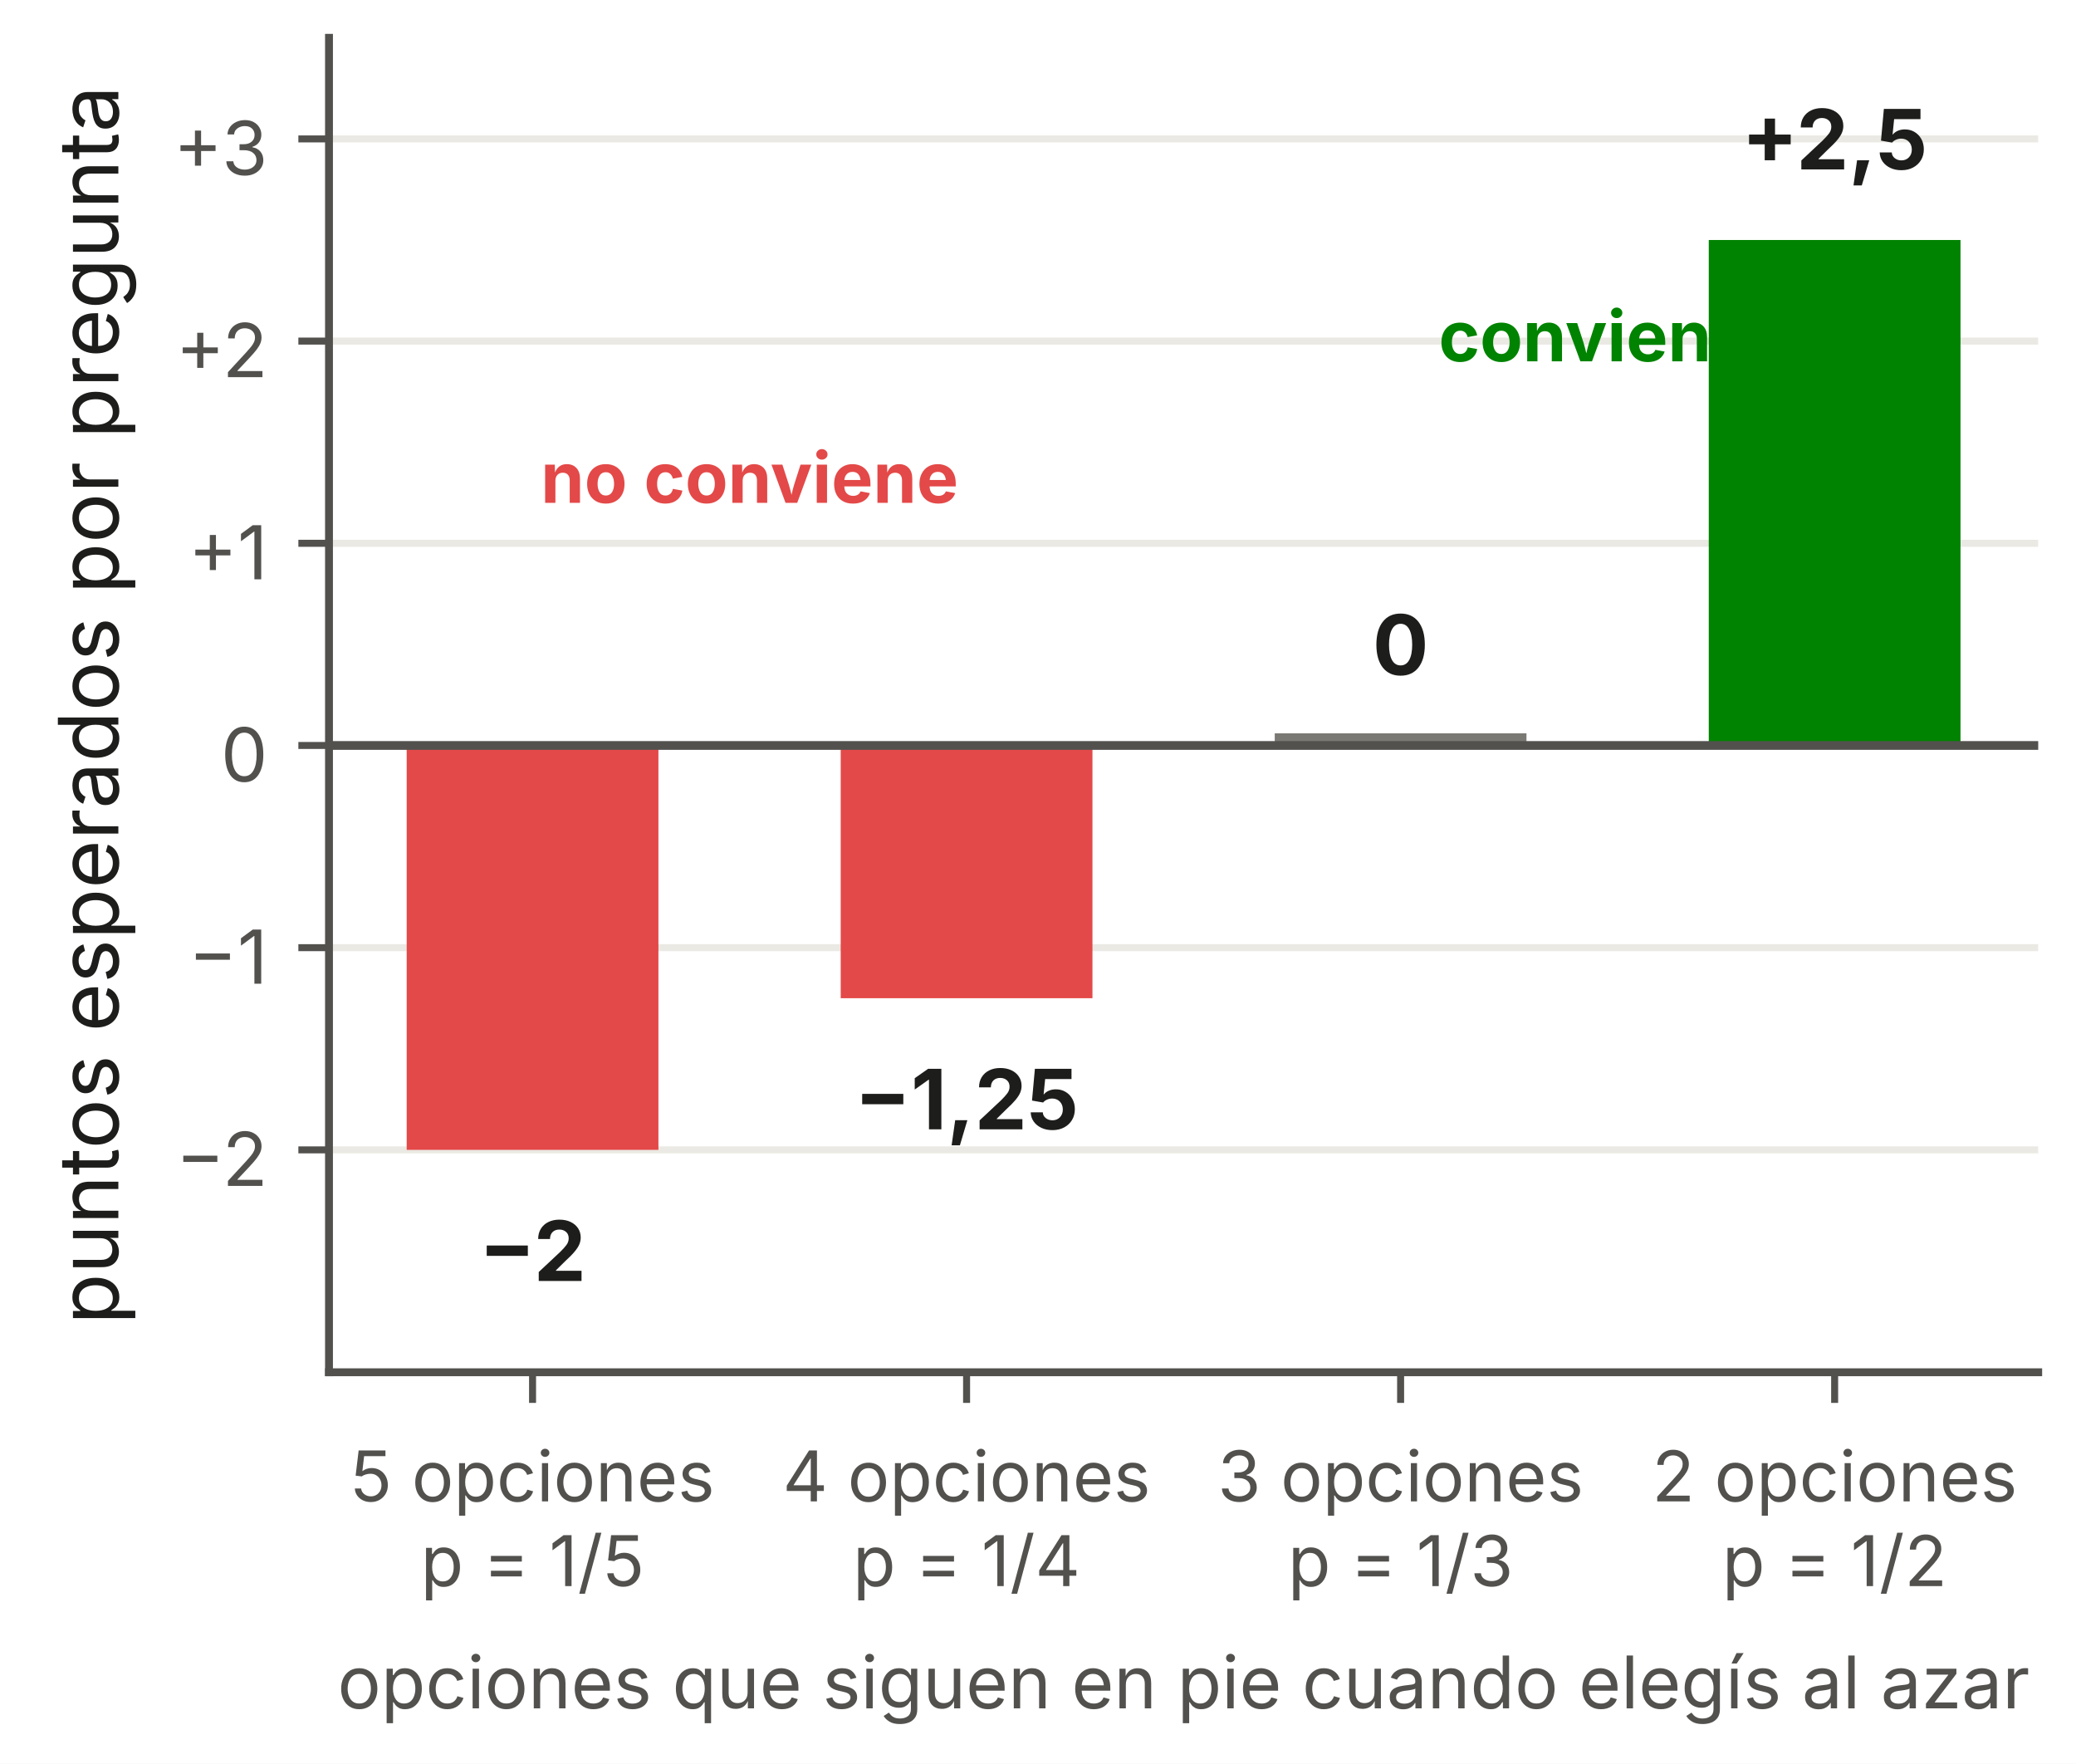
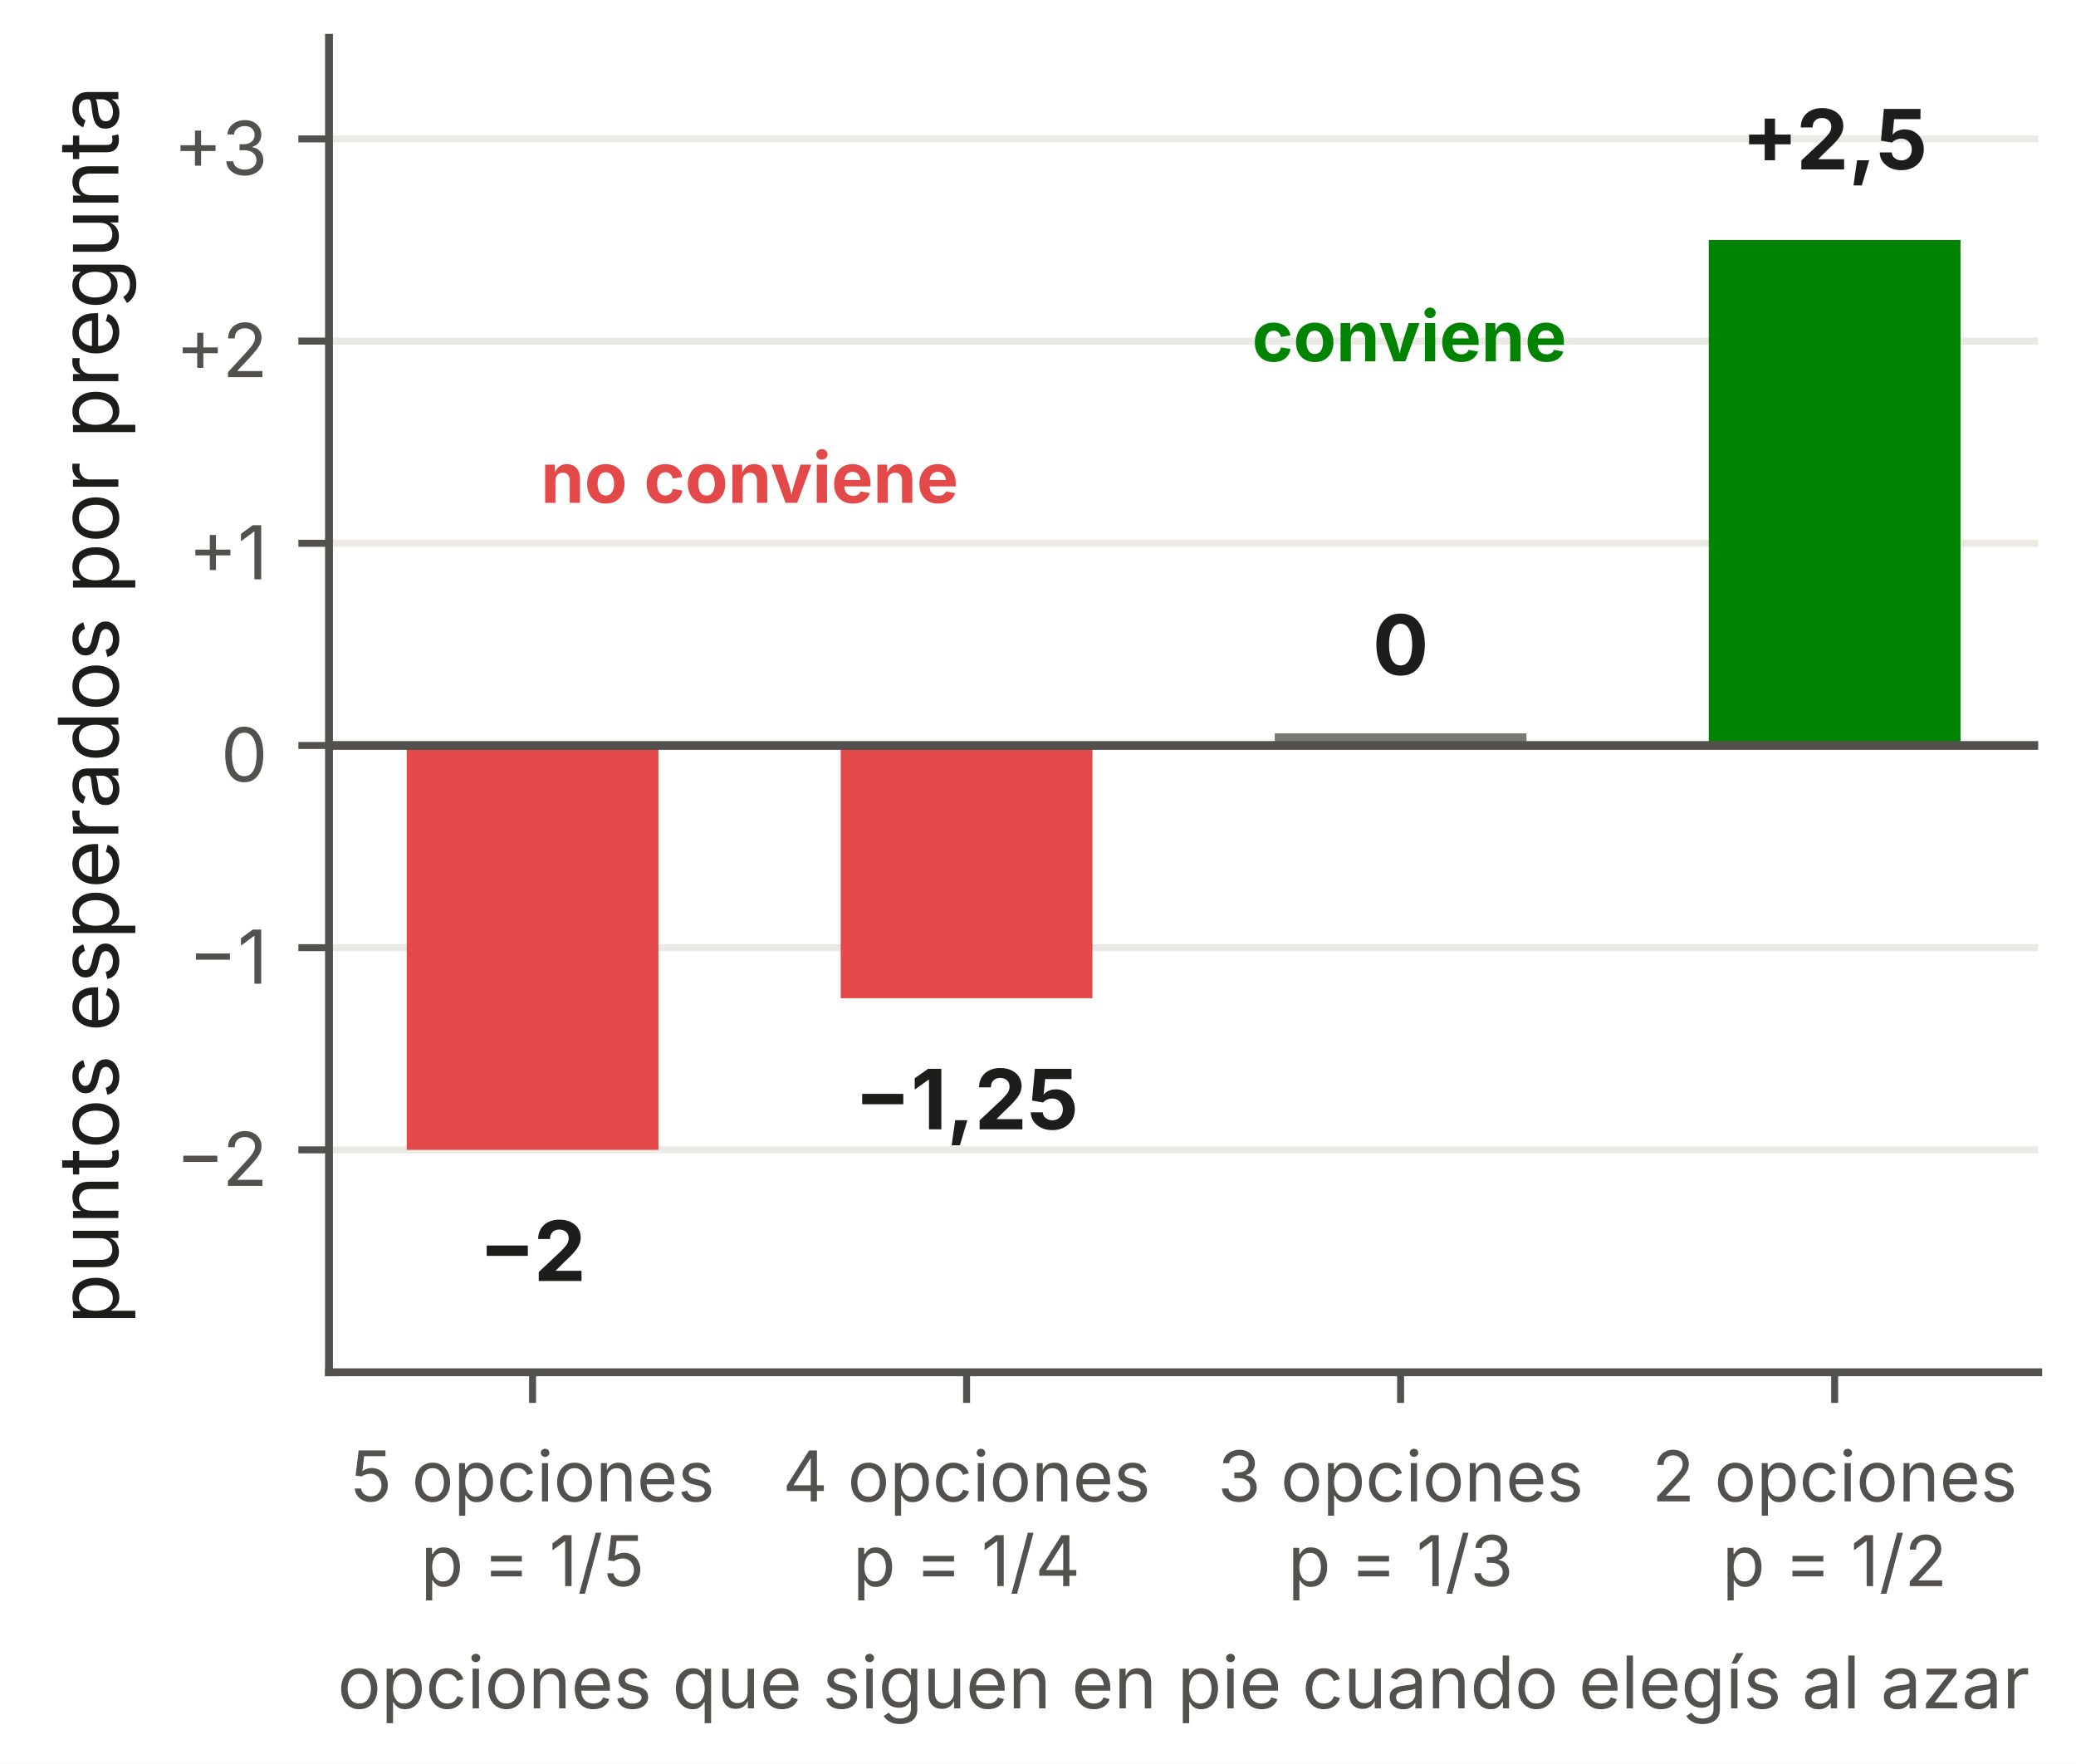
<svg xmlns="http://www.w3.org/2000/svg" xmlns:xlink="http://www.w3.org/1999/xlink" width="237.212pt" height="201.502pt" viewBox="0 0 237.212 201.502" version="1.1">
  <defs>
    <style type="text/css">*{stroke-linejoin: round; stroke-linecap: butt}</style>
  </defs>
  <g id="figure_1">
    <g id="patch_1">
      <path d="M 0 201.502  L 237.212 201.502  L 237.212 0  L 0 0  z " style="fill: #ffffff" />
    </g>
    <g id="axes_1">
      <g id="patch_2">
        <path d="M 37.592 156.78  L 232.892 156.78  L 232.892 4.32  L 37.592 4.32  z " style="fill: #ffffff" />
      </g>
      <g id="matplotlib.axis_1">
        <g id="xtick_1">
          <g id="line2d_1">
            <defs>
-               <path id="m4a78776303" d="M 0 0  L 0 3.5  " style="stroke: #52514e; stroke-width: 0.8" />
+               <path id="m3e5d01843d" d="M 0 0  L 0 3.5  " style="stroke: #52514e; stroke-width: 0.8" />
            </defs>
            <g>
-               <use xlink:href="#m4a78776303" x="60.852" y="156.78" style="fill: #52514e; stroke: #52514e; stroke-width: 0.8" />
+               <use xlink:href="#m3e5d01843d" x="60.852" y="156.78" style="fill: #52514e; stroke: #52514e; stroke-width: 0.8" />
            </g>
          </g>
          <g id="text_1">
            <g style="fill: #52514e" transform="translate(40.04681 171.53) scale(0.08 -0.08)">
              <defs>
                <path id="Inter-Regular-543" d="M 1863 -63  Q 1453 -63 1128 98  Q 803 259 609 539  Q 416 819 400 1175  L 975 1175  Q 1003 863 1258 661  Q 1513 459 1863 459  Q 2144 459 2364 590  Q 2584 722 2709 953  Q 2834 1184 2834 1478  Q 2834 1778 2703 2015  Q 2572 2253 2345 2389  Q 2119 2525 1825 2525  Q 1609 2525 1387 2456  Q 1166 2388 1028 2281  L 472 2350  L 747 4656  L 3197 4656  L 3197 4134  L 1247 4134  L 1088 2775  L 1113 2775  Q 1256 2894 1475 2970  Q 1694 3047 1934 3047  Q 2363 3047 2697 2845  Q 3031 2644 3223 2291  Q 3416 1938 3416 1488  Q 3416 1041 3214 691  Q 3013 341 2663 139  Q 2313 -63 1863 -63  z " transform="scale(0.015625)" />
                <path id="Inter-Regular-6f1" transform="scale(0.015625)" />
                <path id="Inter-Regular-316" d="M 1916 -75  Q 1441 -75 1083 150  Q 725 375 525 781  Q 325 1188 325 1725  Q 325 2272 525 2680  Q 725 3088 1083 3313  Q 1441 3538 1916 3538  Q 2394 3538 2753 3313  Q 3113 3088 3313 2680  Q 3513 2272 3513 1725  Q 3513 1188 3313 781  Q 3113 375 2753 150  Q 2394 -75 1916 -75  z M 1916 428  Q 2269 428 2497 609  Q 2725 791 2834 1086  Q 2944 1381 2944 1725  Q 2944 2072 2834 2370  Q 2725 2669 2497 2851  Q 2269 3034 1916 3034  Q 1566 3034 1341 2851  Q 1116 2669 1006 2372  Q 897 2075 897 1725  Q 897 1381 1006 1086  Q 1116 791 1341 609  Q 1566 428 1916 428  z " transform="scale(0.015625)" />
                <path id="Inter-Regular-34b" d="M 494 -1306  L 494 3494  L 1038 3494  L 1038 2934  L 1100 2934  Q 1159 3028 1265 3170  Q 1372 3313 1572 3425  Q 1772 3538 2113 3538  Q 2550 3538 2883 3319  Q 3216 3100 3405 2695  Q 3594 2291 3594 1738  Q 3594 1181 3406 775  Q 3219 369 2886 147  Q 2553 -75 2116 -75  Q 1784 -75 1581 39  Q 1378 153 1268 298  Q 1159 444 1100 541  L 1056 541  L 1056 -1306  L 494 -1306  z M 2031 428  Q 2359 428 2579 604  Q 2800 781 2911 1079  Q 3022 1378 3022 1744  Q 3022 2106 2912 2398  Q 2803 2691 2583 2862  Q 2363 3034 2031 3034  Q 1550 3034 1300 2678  Q 1050 2322 1050 1744  Q 1050 1159 1303 793  Q 1556 428 2031 428  z " transform="scale(0.015625)" />
                <path id="Inter-Regular-24a" d="M 1916 -75  Q 1441 -75 1083 150  Q 725 375 525 781  Q 325 1188 325 1725  Q 325 2272 525 2680  Q 725 3088 1083 3313  Q 1441 3538 1916 3538  Q 2422 3538 2805 3283  Q 3188 3028 3331 2572  L 2791 2419  Q 2713 2688 2486 2861  Q 2259 3034 1916 3034  Q 1566 3034 1341 2851  Q 1116 2669 1006 2372  Q 897 2075 897 1725  Q 897 1381 1006 1086  Q 1116 791 1341 609  Q 1566 428 1916 428  Q 2269 428 2498 608  Q 2728 788 2806 1072  L 3344 919  Q 3203 453 2815 189  Q 2428 -75 1916 -75  z " transform="scale(0.015625)" />
                <path id="Inter-Regular-2b1" d="M 494 0  L 494 3494  L 1056 3494  L 1056 0  L 494 0  z M 778 4066  Q 619 4066 503 4175  Q 387 4284 387 4438  Q 387 4594 503 4701  Q 619 4809 778 4809  Q 940 4809 1056 4701  Q 1172 4594 1172 4438  Q 1172 4284 1056 4175  Q 940 4066 778 4066  z " transform="scale(0.015625)" />
                <path id="Inter-Regular-305" d="M 1056 2094  L 1056 0  L 494 0  L 494 3494  L 1034 3494  L 1038 2847  Q 1206 3219 1479 3378  Q 1753 3538 2106 3538  Q 2638 3538 2963 3209  Q 3288 2881 3288 2219  L 3288 0  L 2725 0  L 2725 2172  Q 2725 2575 2514 2803  Q 2303 3031 1938 3031  Q 1559 3031 1307 2786  Q 1056 2541 1056 2094  z " transform="scale(0.015625)" />
                <path id="Inter-Regular-266" d="M 1963 -75  Q 1456 -75 1089 150  Q 722 375 523 778  Q 325 1181 325 1719  Q 325 2256 519 2665  Q 713 3075 1067 3306  Q 1422 3538 1897 3538  Q 2175 3538 2445 3445  Q 2716 3353 2936 3148  Q 3156 2944 3287 2609  Q 3419 2275 3419 1791  L 3419 1556  L 894 1556  Q 916 1009 1208 717  Q 1500 425 1966 425  Q 2275 425 2498 561  Q 2722 697 2819 963  L 3363 813  Q 3241 416 2870 170  Q 2500 -75 1963 -75  z M 897 2031  L 2847 2031  Q 2806 2478 2567 2758  Q 2328 3038 1897 3038  Q 1597 3038 1380 2897  Q 1163 2756 1038 2528  Q 913 2300 897 2031  z " transform="scale(0.015625)" />
                <path id="Inter-Regular-367" d="M 1681 -75  Q 1144 -75 787 159  Q 431 394 338 847  L 872 975  Q 947 688 1155 553  Q 1363 419 1675 419  Q 2041 419 2258 575  Q 2475 731 2475 947  Q 2475 1306 1963 1428  L 1381 1566  Q 444 1788 444 2519  Q 444 2819 612 3048  Q 781 3278 1073 3408  Q 1366 3538 1738 3538  Q 2278 3538 2576 3302  Q 2875 3066 2994 2697  L 2484 2566  Q 2413 2753 2245 2906  Q 2078 3059 1741 3059  Q 1428 3059 1220 2915  Q 1013 2772 1013 2553  Q 1013 2359 1153 2242  Q 1294 2125 1600 2053  L 2128 1928  Q 2603 1816 2831 1580  Q 3059 1344 3059 984  Q 3059 678 2886 439  Q 2713 200 2402 62  Q 2091 -75 1681 -75  z " transform="scale(0.015625)" />
              </defs>
              <use xlink:href="#Inter-Regular-543" />
              <use xlink:href="#Inter-Regular-6f1" transform="translate(59.32812 0)" />
              <use xlink:href="#Inter-Regular-316" transform="translate(87.45312 0)" />
              <use xlink:href="#Inter-Regular-34b" transform="translate(147.4219 0)" />
              <use xlink:href="#Inter-Regular-24a" transform="translate(208.6562 0)" />
              <use xlink:href="#Inter-Regular-2b1" transform="translate(265.7812 0)" />
              <use xlink:href="#Inter-Regular-316" transform="translate(290 0)" />
              <use xlink:href="#Inter-Regular-305" transform="translate(349.9688 0)" />
              <use xlink:href="#Inter-Regular-266" transform="translate(409.0469 0)" />
              <use xlink:href="#Inter-Regular-367" transform="translate(467.3438 0)" />
            </g>
            <g style="fill: #52514e" transform="translate(48.06493 181.2097) scale(0.08 -0.08)">
              <defs>
                <path id="Inter-Regular-5f0" d="M 706 884  L 706 1403  L 3531 1403  L 3531 884  L 706 884  z M 706 2241  L 706 2759  L 3531 2759  L 3531 2241  L 706 2241  z " transform="scale(0.015625)" />
                <path id="Inter-Regular-53e" d="M 2041 4656  L 2041 0  L 1456 0  L 1456 4106  L 1425 4106  L 300 3272  L 300 3909  L 1313 4656  L 2041 4656  z " transform="scale(0.015625)" />
                <path id="Inter-Regular-5af" d="M 2163 4875  L 663 -700  L 144 -700  L 1644 4875  L 2163 4875  z " transform="scale(0.015625)" />
              </defs>
              <use xlink:href="#Inter-Regular-34b" />
              <use xlink:href="#Inter-Regular-6f1" transform="translate(61.23438 0)" />
              <use xlink:href="#Inter-Regular-5f0" transform="translate(89.35938 0)" />
              <use xlink:href="#Inter-Regular-6f1" transform="translate(155.5156 0)" />
              <use xlink:href="#Inter-Regular-53e" transform="translate(183.6406 0)" />
              <use xlink:href="#Inter-Regular-5af" transform="translate(224.3125 0)" />
              <use xlink:href="#Inter-Regular-543" transform="translate(260.3438 0)" />
            </g>
          </g>
        </g>
        <g id="xtick_2">
          <g id="line2d_2">
            <g>
-               <use xlink:href="#m4a78776303" x="110.446" y="156.78" style="fill: #52514e; stroke: #52514e; stroke-width: 0.8" />
+               <use xlink:href="#m3e5d01843d" x="110.446" y="156.78" style="fill: #52514e; stroke: #52514e; stroke-width: 0.8" />
            </g>
          </g>
          <g id="text_2">
            <g style="fill: #52514e" transform="translate(89.42989 171.53) scale(0.08 -0.08)">
              <defs>
                <path id="Inter-Regular-542" d="M 375 947  L 375 1431  L 2413 4656  L 3134 4656  L 3134 1469  L 3766 1469  L 3766 947  L 3134 947  L 3134 0  L 2566 0  L 2566 947  L 375 947  z M 2569 1469  L 2569 3913  L 2531 3913  L 1009 1506  L 1009 1469  L 2569 1469  z " transform="scale(0.015625)" />
              </defs>
              <use xlink:href="#Inter-Regular-542" />
              <use xlink:href="#Inter-Regular-6f1" transform="translate(64.59375 0)" />
              <use xlink:href="#Inter-Regular-316" transform="translate(92.71875 0)" />
              <use xlink:href="#Inter-Regular-34b" transform="translate(152.6875 0)" />
              <use xlink:href="#Inter-Regular-24a" transform="translate(213.9219 0)" />
              <use xlink:href="#Inter-Regular-2b1" transform="translate(271.0469 0)" />
              <use xlink:href="#Inter-Regular-316" transform="translate(295.2656 0)" />
              <use xlink:href="#Inter-Regular-305" transform="translate(355.2344 0)" />
              <use xlink:href="#Inter-Regular-266" transform="translate(414.3125 0)" />
              <use xlink:href="#Inter-Regular-367" transform="translate(472.6094 0)" />
            </g>
            <g style="fill: #52514e" transform="translate(97.44801 181.2097) scale(0.08 -0.08)">
              <use xlink:href="#Inter-Regular-34b" />
              <use xlink:href="#Inter-Regular-6f1" transform="translate(61.23438 0)" />
              <use xlink:href="#Inter-Regular-5f0" transform="translate(89.35938 0)" />
              <use xlink:href="#Inter-Regular-6f1" transform="translate(155.5156 0)" />
              <use xlink:href="#Inter-Regular-53e" transform="translate(183.6406 0)" />
              <use xlink:href="#Inter-Regular-5af" transform="translate(224.3125 0)" />
              <use xlink:href="#Inter-Regular-542" transform="translate(260.3438 0)" />
            </g>
          </g>
        </g>
        <g id="xtick_3">
          <g id="line2d_3">
            <g>
-               <use xlink:href="#m4a78776303" x="160.039" y="156.78" style="fill: #52514e; stroke: #52514e; stroke-width: 0.8" />
+               <use xlink:href="#m3e5d01843d" x="160.039" y="156.78" style="fill: #52514e; stroke: #52514e; stroke-width: 0.8" />
            </g>
          </g>
          <g id="text_3">
            <g style="fill: #52514e" transform="translate(139.1367 171.53) scale(0.08 -0.08)">
              <defs>
                <path id="Inter-Regular-541" d="M 1984 -63  Q 1528 -63 1175 93  Q 822 250 614 528  Q 406 806 391 1175  L 991 1175  Q 1016 844 1297 651  Q 1578 459 1975 459  Q 2413 459 2698 684  Q 2984 909 2984 1272  Q 2984 1650 2703 1889  Q 2422 2128 1903 2128  L 1525 2128  L 1525 2644  L 1903 2644  Q 2313 2644 2567 2861  Q 2822 3078 2822 3438  Q 2822 3784 2597 3993  Q 2372 4203 1991 4203  Q 1753 4203 1545 4117  Q 1338 4031 1205 3872  Q 1072 3713 1063 3484  L 491 3484  Q 503 3850 709 4128  Q 916 4406 1255 4562  Q 1594 4719 2003 4719  Q 2438 4719 2752 4544  Q 3066 4369 3234 4084  Q 3403 3800 3403 3469  Q 3403 3075 3195 2800  Q 2988 2525 2631 2419  L 2631 2381  Q 3078 2309 3325 2007  Q 3572 1706 3572 1266  Q 3572 884 3365 584  Q 3159 284 2800 110  Q 2441 -63 1984 -63  z " transform="scale(0.015625)" />
              </defs>
              <use xlink:href="#Inter-Regular-541" />
              <use xlink:href="#Inter-Regular-6f1" transform="translate(61.76562 0)" />
              <use xlink:href="#Inter-Regular-316" transform="translate(89.89062 0)" />
              <use xlink:href="#Inter-Regular-34b" transform="translate(149.8594 0)" />
              <use xlink:href="#Inter-Regular-24a" transform="translate(211.0938 0)" />
              <use xlink:href="#Inter-Regular-2b1" transform="translate(268.2188 0)" />
              <use xlink:href="#Inter-Regular-316" transform="translate(292.4375 0)" />
              <use xlink:href="#Inter-Regular-305" transform="translate(352.4062 0)" />
              <use xlink:href="#Inter-Regular-266" transform="translate(411.4844 0)" />
              <use xlink:href="#Inter-Regular-367" transform="translate(469.7812 0)" />
            </g>
            <g style="fill: #52514e" transform="translate(147.1548 181.2097) scale(0.08 -0.08)">
              <use xlink:href="#Inter-Regular-34b" />
              <use xlink:href="#Inter-Regular-6f1" transform="translate(61.23438 0)" />
              <use xlink:href="#Inter-Regular-5f0" transform="translate(89.35938 0)" />
              <use xlink:href="#Inter-Regular-6f1" transform="translate(155.5156 0)" />
              <use xlink:href="#Inter-Regular-53e" transform="translate(183.6406 0)" />
              <use xlink:href="#Inter-Regular-5af" transform="translate(224.3125 0)" />
              <use xlink:href="#Inter-Regular-541" transform="translate(260.3438 0)" />
            </g>
          </g>
        </g>
        <g id="xtick_4">
          <g id="line2d_4">
            <g>
-               <use xlink:href="#m4a78776303" x="209.633" y="156.78" style="fill: #52514e; stroke: #52514e; stroke-width: 0.8" />
+               <use xlink:href="#m3e5d01843d" x="209.633" y="156.78" style="fill: #52514e; stroke: #52514e; stroke-width: 0.8" />
            </g>
          </g>
          <g id="text_4">
            <g style="fill: #52514e" transform="translate(188.7617 171.53) scale(0.08 -0.08)">
              <defs>
                <path id="Inter-Regular-53f" d="M 481 0  L 481 428  L 2028 2106  Q 2288 2388 2459 2600  Q 2631 2813 2718 3005  Q 2806 3197 2806 3413  Q 2806 3778 2554 3990  Q 2303 4203 1931 4203  Q 1534 4203 1298 3965  Q 1063 3728 1063 3334  L 494 3334  Q 494 3747 684 4059  Q 875 4372 1203 4545  Q 1531 4719 1947 4719  Q 2363 4719 2683 4545  Q 3003 4372 3186 4078  Q 3369 3784 3369 3419  Q 3369 3166 3278 2927  Q 3188 2688 2959 2384  Q 2731 2081 2319 1644  L 1300 559  L 1300 522  L 3447 522  L 3447 0  L 481 0  z " transform="scale(0.015625)" />
              </defs>
              <use xlink:href="#Inter-Regular-53f" />
              <use xlink:href="#Inter-Regular-6f1" transform="translate(60.98438 0)" />
              <use xlink:href="#Inter-Regular-316" transform="translate(89.10938 0)" />
              <use xlink:href="#Inter-Regular-34b" transform="translate(149.0781 0)" />
              <use xlink:href="#Inter-Regular-24a" transform="translate(210.3125 0)" />
              <use xlink:href="#Inter-Regular-2b1" transform="translate(267.4375 0)" />
              <use xlink:href="#Inter-Regular-316" transform="translate(291.6562 0)" />
              <use xlink:href="#Inter-Regular-305" transform="translate(351.625 0)" />
              <use xlink:href="#Inter-Regular-266" transform="translate(410.7031 0)" />
              <use xlink:href="#Inter-Regular-367" transform="translate(469 0)" />
            </g>
            <g style="fill: #52514e" transform="translate(196.7798 181.2097) scale(0.08 -0.08)">
              <use xlink:href="#Inter-Regular-34b" />
              <use xlink:href="#Inter-Regular-6f1" transform="translate(61.23438 0)" />
              <use xlink:href="#Inter-Regular-5f0" transform="translate(89.35938 0)" />
              <use xlink:href="#Inter-Regular-6f1" transform="translate(155.5156 0)" />
              <use xlink:href="#Inter-Regular-53e" transform="translate(183.6406 0)" />
              <use xlink:href="#Inter-Regular-5af" transform="translate(224.3125 0)" />
              <use xlink:href="#Inter-Regular-53f" transform="translate(260.3438 0)" />
            </g>
          </g>
        </g>
        <g id="text_5">
          <g style="fill: #52514e" transform="translate(38.56163 195.18) scale(0.083 -0.083)">
            <defs>
              <path id="Inter-Regular-351" d="M 3425 -1306  L 2863 -1306  L 2863 541  L 2819 541  Q 2763 444 2652 298  Q 2541 153 2339 39  Q 2138 -75 1803 -75  Q 1369 -75 1034 147  Q 700 369 512 775  Q 325 1181 325 1738  Q 325 2291 514 2695  Q 703 3100 1037 3319  Q 1372 3538 1806 3538  Q 2147 3538 2347 3425  Q 2547 3313 2655 3170  Q 2763 3028 2819 2934  L 2881 2934  L 2881 3494  L 3425 3494  L 3425 -1306  z M 1888 428  Q 2363 428 2616 793  Q 2869 1159 2869 1744  Q 2869 2322 2620 2678  Q 2372 3034 1888 3034  Q 1556 3034 1336 2862  Q 1116 2691 1006 2398  Q 897 2106 897 1744  Q 897 1378 1008 1079  Q 1119 781 1341 604  Q 1563 428 1888 428  z " transform="scale(0.015625)" />
              <path id="Inter-Regular-393" d="M 1678 -44  Q 1150 -44 822 284  Q 494 613 494 1275  L 494 3494  L 1056 3494  L 1056 1322  Q 1056 919 1268 691  Q 1481 463 1847 463  Q 2222 463 2473 708  Q 2725 953 2725 1400  L 2725 3494  L 3291 3494  L 3291 0  L 2747 0  L 2747 653  Q 2575 272 2298 114  Q 2022 -44 1678 -44  z " transform="scale(0.015625)" />
              <path id="Inter-Regular-292" d="M 1909 -1381  Q 1328 -1381 981 -1168  Q 634 -956 472 -669  L 928 -375  Q 1003 -475 1114 -597  Q 1225 -719 1414 -805  Q 1603 -891 1909 -891  Q 2328 -891 2598 -691  Q 2869 -491 2869 -59  L 2869 641  L 2816 641  Q 2756 541 2648 403  Q 2541 266 2339 161  Q 2138 56 1800 56  Q 1381 56 1047 254  Q 713 453 519 834  Q 325 1216 325 1763  Q 325 2303 515 2701  Q 706 3100 1042 3319  Q 1378 3538 1813 3538  Q 2150 3538 2351 3427  Q 2553 3316 2662 3172  Q 2772 3028 2831 2934  L 2884 2934  L 2884 3494  L 3431 3494  L 3431 -91  Q 3431 -541 3228 -827  Q 3025 -1113 2679 -1247  Q 2334 -1381 1909 -1381  z M 1894 556  Q 2369 556 2622 879  Q 2875 1203 2875 1775  Q 2875 2331 2626 2682  Q 2378 3034 1894 3034  Q 1563 3034 1341 2864  Q 1119 2694 1008 2409  Q 897 2125 897 1775  Q 897 1238 1150 897  Q 1403 556 1894 556  z " transform="scale(0.015625)" />
              <path id="Inter-Regular-1fb" d="M 1472 -81  Q 1141 -81 870 44  Q 600 169 440 409  Q 281 650 281 994  Q 281 1294 400 1481  Q 519 1669 717 1776  Q 916 1884 1156 1937  Q 1397 1991 1641 2022  Q 1953 2063 2150 2084  Q 2347 2106 2442 2159  Q 2538 2213 2538 2341  L 2538 2359  Q 2538 2684 2353 2864  Q 2169 3044 1806 3044  Q 1428 3044 1215 2880  Q 1003 2716 922 2531  L 381 2709  Q 516 3028 744 3208  Q 972 3388 1247 3463  Q 1522 3538 1791 3538  Q 1966 3538 2189 3495  Q 2413 3453 2620 3328  Q 2828 3203 2964 2958  Q 3100 2713 3100 2303  L 3100 0  L 2547 0  L 2547 475  L 2509 475  Q 2450 353 2319 223  Q 2188 94 1978 6  Q 1769 -81 1472 -81  z M 1569 416  Q 1881 416 2097 537  Q 2313 659 2425 854  Q 2538 1050 2538 1263  L 2538 1747  Q 2503 1706 2387 1673  Q 2272 1641 2123 1616  Q 1975 1591 1836 1573  Q 1697 1556 1616 1547  Q 1413 1522 1236 1461  Q 1059 1400 953 1283  Q 847 1166 847 966  Q 847 694 1051 555  Q 1256 416 1569 416  z " transform="scale(0.015625)" />
              <path id="Inter-Regular-255" d="M 1803 -75  Q 1369 -75 1034 147  Q 700 369 512 775  Q 325 1181 325 1738  Q 325 2291 514 2695  Q 703 3100 1037 3319  Q 1372 3538 1806 3538  Q 2147 3538 2347 3425  Q 2547 3313 2655 3170  Q 2763 3028 2819 2934  L 2863 2934  L 2863 4656  L 3425 4656  L 3425 0  L 2881 0  L 2881 541  L 2819 541  Q 2763 444 2652 298  Q 2541 153 2339 39  Q 2138 -75 1803 -75  z M 1888 428  Q 2363 428 2616 793  Q 2869 1159 2869 1744  Q 2869 2322 2620 2678  Q 2372 3034 1888 3034  Q 1556 3034 1336 2862  Q 1116 2691 1006 2398  Q 897 2106 897 1744  Q 897 1378 1008 1079  Q 1119 781 1341 604  Q 1563 428 1888 428  z " transform="scale(0.015625)" />
              <path id="Inter-Regular-2e0" d="M 1056 4656  L 1056 0  L 494 0  L 494 4656  L 1056 4656  z " transform="scale(0.015625)" />
              <path id="Inter-Regular-2bb" d="M 494 0  L 494 3494  L 1056 3494  L 1056 0  L 494 0  z M 531 3950  L 969 4869  L 1597 4869  L 990 3950  L 531 3950  z " transform="scale(0.015625)" />
              <path id="Inter-Regular-3fe" d="M 394 0  L 394 419  L 2353 2938  L 2353 2972  L 456 2972  L 456 3494  L 3078 3494  L 3078 3047  L 1175 556  L 1175 522  L 3141 522  L 3141 0  L 394 0  z " transform="scale(0.015625)" />
              <path id="Inter-Regular-354" d="M 494 0  L 494 3494  L 1038 3494  L 1038 2956  L 1075 2956  Q 1172 3222 1420 3383  Q 1669 3544 1981 3544  Q 2044 3544 2130 3541  Q 2216 3538 2266 3534  L 2266 2969  Q 2241 2975 2141 2987  Q 2041 3000 1928 3000  Q 1550 3000 1303 2770  Q 1056 2541 1056 2188  L 1056 0  L 494 0  z " transform="scale(0.015625)" />
            </defs>
            <use xlink:href="#Inter-Regular-316" />
            <use xlink:href="#Inter-Regular-34b" transform="translate(59.96875 0)" />
            <use xlink:href="#Inter-Regular-24a" transform="translate(121.2031 0)" />
            <use xlink:href="#Inter-Regular-2b1" transform="translate(178.3281 0)" />
            <use xlink:href="#Inter-Regular-316" transform="translate(202.5469 0)" />
            <use xlink:href="#Inter-Regular-305" transform="translate(262.5156 0)" />
            <use xlink:href="#Inter-Regular-266" transform="translate(321.5938 0)" />
            <use xlink:href="#Inter-Regular-367" transform="translate(379.8906 0)" />
            <use xlink:href="#Inter-Regular-6f1" transform="translate(432.6719 0)" />
            <use xlink:href="#Inter-Regular-351" transform="translate(460.7969 0)" />
            <use xlink:href="#Inter-Regular-393" transform="translate(522.0312 0)" />
            <use xlink:href="#Inter-Regular-266" transform="translate(581.1562 0)" />
            <use xlink:href="#Inter-Regular-6f1" transform="translate(639.4531 0)" />
            <use xlink:href="#Inter-Regular-367" transform="translate(667.5781 0)" />
            <use xlink:href="#Inter-Regular-2b1" transform="translate(720.3594 0)" />
            <use xlink:href="#Inter-Regular-292" transform="translate(744.5781 0)" />
            <use xlink:href="#Inter-Regular-393" transform="translate(805.9062 0)" />
            <use xlink:href="#Inter-Regular-266" transform="translate(865.0312 0)" />
            <use xlink:href="#Inter-Regular-305" transform="translate(923.3281 0)" />
            <use xlink:href="#Inter-Regular-6f1" transform="translate(982.4062 0)" />
            <use xlink:href="#Inter-Regular-266" transform="translate(1010.531 0)" />
            <use xlink:href="#Inter-Regular-305" transform="translate(1068.828 0)" />
            <use xlink:href="#Inter-Regular-6f1" transform="translate(1127.906 0)" />
            <use xlink:href="#Inter-Regular-34b" transform="translate(1156.031 0)" />
            <use xlink:href="#Inter-Regular-2b1" transform="translate(1217.266 0)" />
            <use xlink:href="#Inter-Regular-266" transform="translate(1241.484 0)" />
            <use xlink:href="#Inter-Regular-6f1" transform="translate(1299.781 0)" />
            <use xlink:href="#Inter-Regular-24a" transform="translate(1327.906 0)" />
            <use xlink:href="#Inter-Regular-393" transform="translate(1385.031 0)" />
            <use xlink:href="#Inter-Regular-1fb" transform="translate(1444.156 0)" />
            <use xlink:href="#Inter-Regular-305" transform="translate(1500.312 0)" />
            <use xlink:href="#Inter-Regular-255" transform="translate(1559.391 0)" />
            <use xlink:href="#Inter-Regular-316" transform="translate(1620.625 0)" />
            <use xlink:href="#Inter-Regular-6f1" transform="translate(1680.594 0)" />
            <use xlink:href="#Inter-Regular-266" transform="translate(1708.719 0)" />
            <use xlink:href="#Inter-Regular-2e0" transform="translate(1767.016 0)" />
            <use xlink:href="#Inter-Regular-266" transform="translate(1791.234 0)" />
            <use xlink:href="#Inter-Regular-292" transform="translate(1849.531 0)" />
            <use xlink:href="#Inter-Regular-2bb" transform="translate(1910.859 0)" />
            <use xlink:href="#Inter-Regular-367" transform="translate(1935.078 0)" />
            <use xlink:href="#Inter-Regular-6f1" transform="translate(1987.859 0)" />
            <use xlink:href="#Inter-Regular-1fb" transform="translate(2015.984 0)" />
            <use xlink:href="#Inter-Regular-2e0" transform="translate(2072.141 0)" />
            <use xlink:href="#Inter-Regular-6f1" transform="translate(2096.359 0)" />
            <use xlink:href="#Inter-Regular-1fb" transform="translate(2124.484 0)" />
            <use xlink:href="#Inter-Regular-3fe" transform="translate(2180.641 0)" />
            <use xlink:href="#Inter-Regular-1fb" transform="translate(2235.859 0)" />
            <use xlink:href="#Inter-Regular-354" transform="translate(2292.016 0)" />
          </g>
        </g>
      </g>
      <g id="matplotlib.axis_2">
        <g id="ytick_1">
          <g id="line2d_5">
-             <path d="M 37.592 131.37  L 232.892 131.37  " clip-path="url(#p610f5e236a)" style="fill: none; stroke: #ebe9e3; stroke-width: 0.8; stroke-linecap: round" />
+             <path d="M 37.592 131.37  L 232.892 131.37  " clip-path="url(#p75e8545391)" style="fill: none; stroke: #ebe9e3; stroke-width: 0.8; stroke-linecap: round" />
          </g>
          <g id="line2d_6">
            <defs>
-               <path id="m68738987b2" d="M 0 0  L -3.5 0  " style="stroke: #52514e; stroke-width: 0.8" />
+               <path id="m77c0ac5b6e" d="M 0 0  L -3.5 0  " style="stroke: #52514e; stroke-width: 0.8" />
            </defs>
            <g>
-               <use xlink:href="#m68738987b2" x="37.592" y="131.37" style="fill: #52514e; stroke: #52514e; stroke-width: 0.8" />
+               <use xlink:href="#m77c0ac5b6e" x="37.592" y="131.37" style="fill: #52514e; stroke: #52514e; stroke-width: 0.8" />
            </g>
          </g>
          <g id="text_6">
            <g style="fill: #52514e" transform="translate(20.07229 135.4872) scale(0.085 -0.085)">
              <defs>
                <path id="Inter-Regular-600" d="M 3584 2600  L 3584 2062  L 656 2062  L 656 2600  L 3584 2600  z " transform="scale(0.015625)" />
              </defs>
              <use xlink:href="#Inter-Regular-600" />
              <use xlink:href="#Inter-Regular-53f" transform="translate(62.78125 0)" />
            </g>
          </g>
        </g>
        <g id="ytick_2">
          <g id="line2d_7">
-             <path d="M 37.592 108.27  L 232.892 108.27  " clip-path="url(#p610f5e236a)" style="fill: none; stroke: #ebe9e3; stroke-width: 0.8; stroke-linecap: round" />
+             <path d="M 37.592 108.27  L 232.892 108.27  " clip-path="url(#p75e8545391)" style="fill: none; stroke: #ebe9e3; stroke-width: 0.8; stroke-linecap: round" />
          </g>
          <g id="line2d_8">
            <g>
-               <use xlink:href="#m68738987b2" x="37.592" y="108.27" style="fill: #52514e; stroke: #52514e; stroke-width: 0.8" />
+               <use xlink:href="#m77c0ac5b6e" x="37.592" y="108.27" style="fill: #52514e; stroke: #52514e; stroke-width: 0.8" />
            </g>
          </g>
          <g id="text_7">
            <g style="fill: #52514e" transform="translate(21.51197 112.3872) scale(0.085 -0.085)">
              <use xlink:href="#Inter-Regular-600" />
              <use xlink:href="#Inter-Regular-53e" transform="translate(66.15625 0)" />
            </g>
          </g>
        </g>
        <g id="ytick_3">
          <g id="line2d_9">
-             <path d="M 37.592 85.17  L 232.892 85.17  " clip-path="url(#p610f5e236a)" style="fill: none; stroke: #ebe9e3; stroke-width: 0.8; stroke-linecap: round" />
+             <path d="M 37.592 85.17  L 232.892 85.17  " clip-path="url(#p75e8545391)" style="fill: none; stroke: #ebe9e3; stroke-width: 0.8; stroke-linecap: round" />
          </g>
          <g id="line2d_10">
            <g>
-               <use xlink:href="#m68738987b2" x="37.592" y="85.17" style="fill: #52514e; stroke: #52514e; stroke-width: 0.8" />
+               <use xlink:href="#m77c0ac5b6e" x="37.592" y="85.17" style="fill: #52514e; stroke: #52514e; stroke-width: 0.8" />
            </g>
          </g>
          <g id="text_8">
            <g style="fill: #52514e" transform="translate(25.2294 89.28719) scale(0.085 -0.085)">
              <defs>
                <path id="Inter-Regular-53d" d="M 2019 -63  Q 1241 -63 811 562  Q 381 1188 381 2325  Q 381 3456 814 4087  Q 1247 4719 2019 4719  Q 2794 4719 3225 4087  Q 3656 3456 3656 2325  Q 3656 1188 3228 562  Q 2800 -63 2019 -63  z M 2019 456  Q 2531 456 2807 948  Q 3084 1441 3084 2325  Q 3084 3216 2807 3709  Q 2531 4203 2019 4203  Q 1509 4203 1231 3708  Q 953 3213 953 2325  Q 953 1441 1231 948  Q 1509 456 2019 456  z " transform="scale(0.015625)" />
              </defs>
              <use xlink:href="#Inter-Regular-53d" />
            </g>
          </g>
        </g>
        <g id="ytick_4">
          <g id="line2d_11">
-             <path d="M 37.592 62.07  L 232.892 62.07  " clip-path="url(#p610f5e236a)" style="fill: none; stroke: #ebe9e3; stroke-width: 0.8; stroke-linecap: round" />
+             <path d="M 37.592 62.07  L 232.892 62.07  " clip-path="url(#p75e8545391)" style="fill: none; stroke: #ebe9e3; stroke-width: 0.8; stroke-linecap: round" />
          </g>
          <g id="line2d_12">
            <g>
-               <use xlink:href="#m68738987b2" x="37.592" y="62.07" style="fill: #52514e; stroke: #52514e; stroke-width: 0.8" />
+               <use xlink:href="#m77c0ac5b6e" x="37.592" y="62.07" style="fill: #52514e; stroke: #52514e; stroke-width: 0.8" />
            </g>
          </g>
          <g id="text_9">
            <g style="fill: #52514e" transform="translate(21.51197 66.18719) scale(0.085 -0.085)">
              <defs>
                <path id="Inter-Regular-5ff" d="M 1853 797  L 1853 2059  L 609 2059  L 609 2556  L 1853 2556  L 1853 3815  L 2381 3815  L 2381 2556  L 3625 2556  L 3625 2059  L 2381 2059  L 2381 797  L 1853 797  z " transform="scale(0.015625)" />
              </defs>
              <use xlink:href="#Inter-Regular-5ff" />
              <use xlink:href="#Inter-Regular-53e" transform="translate(66.15625 0)" />
            </g>
          </g>
        </g>
        <g id="ytick_5">
          <g id="line2d_13">
-             <path d="M 37.592 38.97  L 232.892 38.97  " clip-path="url(#p610f5e236a)" style="fill: none; stroke: #ebe9e3; stroke-width: 0.8; stroke-linecap: round" />
+             <path d="M 37.592 38.97  L 232.892 38.97  " clip-path="url(#p75e8545391)" style="fill: none; stroke: #ebe9e3; stroke-width: 0.8; stroke-linecap: round" />
          </g>
          <g id="line2d_14">
            <g>
-               <use xlink:href="#m68738987b2" x="37.592" y="38.97" style="fill: #52514e; stroke: #52514e; stroke-width: 0.8" />
+               <use xlink:href="#m77c0ac5b6e" x="37.592" y="38.97" style="fill: #52514e; stroke: #52514e; stroke-width: 0.8" />
            </g>
          </g>
          <g id="text_10">
            <g style="fill: #52514e" transform="translate(20.07229 43.08719) scale(0.085 -0.085)">
              <use xlink:href="#Inter-Regular-5ff" />
              <use xlink:href="#Inter-Regular-53f" transform="translate(62.78125 0)" />
            </g>
          </g>
        </g>
        <g id="ytick_6">
          <g id="line2d_15">
-             <path d="M 37.592 15.87  L 232.892 15.87  " clip-path="url(#p610f5e236a)" style="fill: none; stroke: #ebe9e3; stroke-width: 0.8; stroke-linecap: round" />
+             <path d="M 37.592 15.87  L 232.892 15.87  " clip-path="url(#p75e8545391)" style="fill: none; stroke: #ebe9e3; stroke-width: 0.8; stroke-linecap: round" />
          </g>
          <g id="line2d_16">
            <g>
-               <use xlink:href="#m68738987b2" x="37.592" y="15.87" style="fill: #52514e; stroke: #52514e; stroke-width: 0.8" />
+               <use xlink:href="#m77c0ac5b6e" x="37.592" y="15.87" style="fill: #52514e; stroke: #52514e; stroke-width: 0.8" />
            </g>
          </g>
          <g id="text_11">
            <g style="fill: #52514e" transform="translate(19.81463 19.98719) scale(0.085 -0.085)">
              <use xlink:href="#Inter-Regular-5ff" />
              <use xlink:href="#Inter-Regular-541" transform="translate(65.03125 0)" />
            </g>
          </g>
        </g>
        <g id="text_12">
          <g style="fill: #1d1d1b" transform="translate(13.52313 151.3228) rotate(-90) scale(0.095 -0.095)">
            <defs>
              <path id="Inter-Regular-379" d="M 1869 3494  L 1869 3013  L 1150 3013  L 1150 906  Q 1150 672 1245 564  Q 1341 456 1563 456  Q 1616 456 1698 468  Q 1781 481 1850 494  L 1966 19  Q 1878 -13 1767 -28  Q 1656 -44 1547 -44  Q 1094 -44 841 195  Q 588 434 588 863  L 588 3013  L 63 3013  L 63 3494  L 588 3494  L 588 4325  L 1150 4325  L 1150 3494  L 1869 3494  z " transform="scale(0.015625)" />
            </defs>
            <use xlink:href="#Inter-Regular-34b" />
            <use xlink:href="#Inter-Regular-393" transform="translate(61.23438 0)" />
            <use xlink:href="#Inter-Regular-305" transform="translate(120.3594 0)" />
            <use xlink:href="#Inter-Regular-379" transform="translate(179.4375 0)" />
            <use xlink:href="#Inter-Regular-316" transform="translate(211.1875 0)" />
            <use xlink:href="#Inter-Regular-367" transform="translate(271.1562 0)" />
            <use xlink:href="#Inter-Regular-6f1" transform="translate(323.9375 0)" />
            <use xlink:href="#Inter-Regular-266" transform="translate(352.0625 0)" />
            <use xlink:href="#Inter-Regular-367" transform="translate(410.3594 0)" />
            <use xlink:href="#Inter-Regular-34b" transform="translate(463.1406 0)" />
            <use xlink:href="#Inter-Regular-266" transform="translate(524.375 0)" />
            <use xlink:href="#Inter-Regular-354" transform="translate(582.6719 0)" />
            <use xlink:href="#Inter-Regular-1fb" transform="translate(620.3125 0)" />
            <use xlink:href="#Inter-Regular-255" transform="translate(676.4688 0)" />
            <use xlink:href="#Inter-Regular-316" transform="translate(737.7031 0)" />
            <use xlink:href="#Inter-Regular-367" transform="translate(797.6719 0)" />
            <use xlink:href="#Inter-Regular-6f1" transform="translate(850.4531 0)" />
            <use xlink:href="#Inter-Regular-34b" transform="translate(878.5781 0)" />
            <use xlink:href="#Inter-Regular-316" transform="translate(939.8125 0)" />
            <use xlink:href="#Inter-Regular-354" transform="translate(999.7812 0)" />
            <use xlink:href="#Inter-Regular-6f1" transform="translate(1037.422 0)" />
            <use xlink:href="#Inter-Regular-34b" transform="translate(1065.547 0)" />
            <use xlink:href="#Inter-Regular-354" transform="translate(1126.781 0)" />
            <use xlink:href="#Inter-Regular-266" transform="translate(1162.766 0)" />
            <use xlink:href="#Inter-Regular-292" transform="translate(1221.062 0)" />
            <use xlink:href="#Inter-Regular-393" transform="translate(1282.391 0)" />
            <use xlink:href="#Inter-Regular-305" transform="translate(1341.516 0)" />
            <use xlink:href="#Inter-Regular-379" transform="translate(1400.594 0)" />
            <use xlink:href="#Inter-Regular-1fb" transform="translate(1433.797 0)" />
          </g>
        </g>
      </g>
      <g id="patch_3">
        <path d="M 37.592 156.78  L 37.592 4.32  " style="fill: none; stroke: #52514e; stroke-width: 0.9; stroke-linejoin: miter; stroke-linecap: square" />
      </g>
      <g id="patch_4">
        <path d="M 37.592 156.78  L 232.892 156.78  " style="fill: none; stroke: #52514e; stroke-width: 0.9; stroke-linejoin: miter; stroke-linecap: square" />
      </g>
      <g id="patch_5">
-         <path d="M 46.47 85.17  L 75.234 85.17  L 75.234 131.37  L 46.47 131.37  z " clip-path="url(#p610f5e236a)" style="fill: #e34948" />
+         <path d="M 46.47 85.17  L 75.234 85.17  L 75.234 131.37  L 46.47 131.37  z " clip-path="url(#p75e8545391)" style="fill: #e34948" />
      </g>
      <g id="patch_6">
-         <path d="M 96.063 85.17  L 124.828 85.17  L 124.828 114.045  L 96.063 114.045  z " clip-path="url(#p610f5e236a)" style="fill: #e34948" />
+         <path d="M 96.063 85.17  L 124.828 85.17  L 124.828 114.045  L 96.063 114.045  z " clip-path="url(#p75e8545391)" style="fill: #e34948" />
      </g>
      <g id="patch_7">
-         <path d="M 145.657 85.17  L 174.421 85.17  L 174.421 83.784  L 145.657 83.784  z " clip-path="url(#p610f5e236a)" style="fill: #7a7974" />
+         <path d="M 145.657 85.17  L 174.421 85.17  L 174.421 83.784  L 145.657 83.784  z " clip-path="url(#p75e8545391)" style="fill: #7a7974" />
      </g>
      <g id="patch_8">
-         <path d="M 195.251 85.17  L 224.015 85.17  L 224.015 27.42  L 195.251 27.42  z " clip-path="url(#p610f5e236a)" style="fill: #008300" />
+         <path d="M 195.251 85.17  L 224.015 85.17  L 224.015 27.42  L 195.251 27.42  z " clip-path="url(#p75e8545391)" style="fill: #008300" />
      </g>
      <g id="text_13">
        <g style="fill: #1d1d1b" transform="translate(54.73767 146.3481) scale(0.095 -0.095)">
          <defs>
            <path id="Inter-Bold-600" d="M 3756 2728  L 3756 1931  L 591 1931  L 591 2728  L 3756 2728  z " transform="scale(0.015625)" />
            <path id="Inter-Bold-53f" d="M 388 0  L 388 688  L 2038 2234  Q 2353 2544 2523 2773  Q 2694 3003 2694 3284  Q 2694 3597 2489 3776  Q 2284 3956 1972 3956  Q 1647 3956 1451 3762  Q 1256 3569 1256 3228  L 344 3228  Q 344 3681 551 4017  Q 759 4353 1128 4536  Q 1497 4719 1978 4719  Q 2472 4719 2840 4542  Q 3209 4366 3414 4056  Q 3619 3747 3619 3344  Q 3619 3084 3517 2831  Q 3416 2578 3155 2264  Q 2894 1950 2416 1513  L 1713 819  L 1713 784  L 3681 784  L 3681 0  L 388 0  z " transform="scale(0.015625)" />
          </defs>
          <use xlink:href="#Inter-Bold-600" />
          <use xlink:href="#Inter-Bold-53f" transform="translate(65.73438 0)" />
        </g>
      </g>
      <g id="text_14">
        <g style="fill: #1d1d1b" transform="translate(97.64055 129.0231) scale(0.095 -0.095)">
          <defs>
            <path id="Inter-Bold-53e" d="M 2341 4656  L 2341 0  L 1388 0  L 1388 3816  L 1356 3816  L 291 3063  L 291 3934  L 1319 4656  L 2341 4656  z " transform="scale(0.015625)" />
            <path id="Inter-Bold-5dd" d="M 372 -1234  L 647 703  L 1584 703  L 1009 -1234  L 372 -1234  z " transform="scale(0.015625)" />
            <path id="Inter-Bold-543" d="M 1963 -63  Q 1484 -63 1111 114  Q 738 291 520 600  Q 303 909 291 1306  L 1222 1306  Q 1234 1034 1450 864  Q 1666 694 1963 694  Q 2313 694 2538 925  Q 2763 1156 2763 1525  Q 2763 1897 2533 2133  Q 2303 2369 1947 2369  Q 1738 2369 1545 2284  Q 1353 2200 1247 2063  L 391 2213  L 613 4656  L 3431 4656  L 3431 3869  L 1403 3869  L 1284 2691  L 1309 2691  Q 1434 2859 1679 2968  Q 1925 3078 2225 3078  Q 2647 3078 2976 2881  Q 3306 2684 3497 2339  Q 3688 1994 3688 1547  Q 3688 1078 3470 715  Q 3253 353 2864 145  Q 2475 -63 1963 -63  z " transform="scale(0.015625)" />
          </defs>
          <use xlink:href="#Inter-Bold-600" />
          <use xlink:href="#Inter-Bold-53e" transform="translate(67.875 0)" />
          <use xlink:href="#Inter-Bold-5dd" transform="translate(110.9844 0)" />
          <use xlink:href="#Inter-Bold-53f" transform="translate(144.3906 0)" />
          <use xlink:href="#Inter-Bold-543" transform="translate(207.375 0)" />
        </g>
      </g>
      <g id="text_15">
        <g style="fill: #1d1d1b" transform="translate(156.8359 77.1035) scale(0.095 -0.095)">
          <defs>
            <path id="Inter-Bold-53d" d="M 2156 -63  Q 1275 -63 784 565  Q 294 1194 294 2325  Q 294 3456 786 4087  Q 1278 4719 2156 4719  Q 3038 4719 3530 4086  Q 4022 3453 4022 2325  Q 4022 1194 3531 565  Q 3041 -63 2156 -63  z M 2156 728  Q 2588 728 2819 1143  Q 3050 1559 3050 2325  Q 3050 3094 2819 3512  Q 2588 3931 2156 3931  Q 1728 3931 1497 3511  Q 1266 3091 1266 2325  Q 1266 1559 1495 1143  Q 1725 728 2156 728  z " transform="scale(0.015625)" />
          </defs>
          <use xlink:href="#Inter-Bold-53d" />
        </g>
      </g>
      <g id="text_16">
        <g style="fill: #1d1d1b" transform="translate(199.0078 19.3535) scale(0.095 -0.095)">
          <defs>
            <path id="Inter-Bold-5ff" d="M 1775 703  L 1775 1931  L 572 1931  L 572 2681  L 1775 2681  L 1775 3910  L 2569 3910  L 2569 2681  L 3775 2681  L 3775 1931  L 2569 1931  L 2569 703  L 1775 703  z " transform="scale(0.015625)" />
          </defs>
          <use xlink:href="#Inter-Bold-5ff" />
          <use xlink:href="#Inter-Bold-53f" transform="translate(65.73438 0)" />
          <use xlink:href="#Inter-Bold-5dd" transform="translate(128.7188 0)" />
          <use xlink:href="#Inter-Bold-543" transform="translate(161.4844 0)" />
        </g>
      </g>
      <g id="text_17">
-         <g style="fill: #008300" transform="translate(164.3889 41.28) scale(0.08 -0.08)">
+         <g style="fill: #008300" transform="translate(143.0636 41.28) scale(0.08 -0.08)">
          <defs>
            <path id="Inter-Bold-24a" d="M 1963 -69  Q 1434 -69 1051 157  Q 669 384 461 789  Q 253 1194 253 1731  Q 253 2272 461 2678  Q 669 3084 1051 3311  Q 1434 3538 1963 3538  Q 2584 3538 3000 3227  Q 3416 2916 3516 2375  L 2644 2213  Q 2584 2484 2414 2642  Q 2244 2800 1972 2800  Q 1597 2800 1403 2504  Q 1209 2209 1209 1734  Q 1209 1266 1403 967  Q 1597 669 1972 669  Q 2244 669 2419 833  Q 2594 997 2650 1278  L 3522 1119  Q 3422 566 3006 248  Q 2591 -69 1963 -69  z " transform="scale(0.015625)" />
            <path id="Inter-Bold-316" d="M 1963 -69  Q 1438 -69 1053 157  Q 669 384 461 789  Q 253 1194 253 1731  Q 253 2272 461 2678  Q 669 3084 1053 3311  Q 1438 3538 1963 3538  Q 2488 3538 2872 3311  Q 3256 3084 3464 2678  Q 3672 2272 3672 1731  Q 3672 1194 3464 789  Q 3256 384 2872 157  Q 2488 -69 1963 -69  z M 1963 669  Q 2338 669 2528 972  Q 2719 1275 2719 1734  Q 2719 2197 2528 2498  Q 2338 2800 1963 2800  Q 1588 2800 1398 2498  Q 1209 2197 1209 1734  Q 1209 1275 1398 972  Q 1588 669 1963 669  z " transform="scale(0.015625)" />
            <path id="Inter-Bold-305" d="M 1338 2022  L 1338 0  L 400 0  L 400 3494  L 1284 3494  L 1297 2772  Q 1444 3138 1712 3338  Q 1981 3538 2384 3538  Q 2928 3538 3256 3188  Q 3584 2838 3584 2222  L 3584 0  L 2647 0  L 2647 2059  Q 2647 2384 2480 2568  Q 2313 2753 2016 2753  Q 1716 2753 1527 2561  Q 1338 2369 1338 2022  z " transform="scale(0.015625)" />
            <path id="Inter-Bold-3d4" d="M 1384 0  L 97 3494  L 1094 3494  L 1681 1681  Q 1753 1447 1814 1209  Q 1875 972 1931 728  Q 1984 972 2042 1208  Q 2100 1444 2175 1681  L 2756 3494  L 3741 3494  L 2450 0  L 1384 0  z " transform="scale(0.015625)" />
            <path id="Inter-Bold-2b1" d="M 400 0  L 400 3494  L 1338 3494  L 1338 0  L 400 0  z M 869 3950  Q 656 3950 506 4090  Q 356 4231 356 4431  Q 356 4631 506 4772  Q 656 4913 869 4913  Q 1081 4913 1232 4772  Q 1384 4631 1384 4431  Q 1384 4231 1232 4090  Q 1081 3950 869 3950  z " transform="scale(0.015625)" />
            <path id="Inter-Bold-266" d="M 1978 -69  Q 1444 -69 1056 150  Q 669 369 461 772  Q 253 1175 253 1728  Q 253 2269 461 2675  Q 669 3081 1045 3309  Q 1422 3538 1931 3538  Q 2388 3538 2759 3344  Q 3131 3150 3351 2756  Q 3572 2363 3572 1766  L 3572 1503  L 1181 1503  Q 1197 1075 1419 856  Q 1641 638 1994 638  Q 2241 638 2417 742  Q 2594 847 2669 1050  L 3519 891  Q 3391 456 2989 193  Q 2588 -69 1978 -69  z M 1188 2091  L 2669 2091  Q 2634 2431 2450 2631  Q 2266 2831 1941 2831  Q 1603 2831 1409 2623  Q 1216 2416 1188 2091  z " transform="scale(0.015625)" />
          </defs>
          <use xlink:href="#Inter-Bold-24a" />
          <use xlink:href="#Inter-Bold-316" transform="translate(58.84375 0)" />
          <use xlink:href="#Inter-Bold-305" transform="translate(120.1719 0)" />
          <use xlink:href="#Inter-Bold-3d4" transform="translate(180.7188 0)" />
          <use xlink:href="#Inter-Bold-2b1" transform="translate(240.6875 0)" />
          <use xlink:href="#Inter-Bold-266" transform="translate(267.7812 0)" />
          <use xlink:href="#Inter-Bold-305" transform="translate(327.3594 0)" />
          <use xlink:href="#Inter-Bold-266" transform="translate(389.6094 0)" />
        </g>
      </g>
      <g id="text_18">
        <g style="fill: #e34948" transform="translate(61.79054 57.45) scale(0.08 -0.08)">
          <defs>
            <path id="Inter-Bold-6f1" transform="scale(0.015625)" />
          </defs>
          <use xlink:href="#Inter-Bold-305" />
          <use xlink:href="#Inter-Bold-316" transform="translate(62.25 0)" />
          <use xlink:href="#Inter-Bold-6f1" transform="translate(123.5781 0)" />
          <use xlink:href="#Inter-Bold-24a" transform="translate(147.2656 0)" />
          <use xlink:href="#Inter-Bold-316" transform="translate(206.1094 0)" />
          <use xlink:href="#Inter-Bold-305" transform="translate(267.4375 0)" />
          <use xlink:href="#Inter-Bold-3d4" transform="translate(327.9844 0)" />
          <use xlink:href="#Inter-Bold-2b1" transform="translate(387.9531 0)" />
          <use xlink:href="#Inter-Bold-266" transform="translate(415.0469 0)" />
          <use xlink:href="#Inter-Bold-305" transform="translate(474.625 0)" />
          <use xlink:href="#Inter-Bold-266" transform="translate(536.875 0)" />
        </g>
      </g>
      <g id="line2d_17">
-         <path d="M 37.592 85.17  L 232.892 85.17  " clip-path="url(#p610f5e236a)" style="fill: none; stroke: #52514e; stroke-linecap: round" />
+         <path d="M 37.592 85.17  L 232.892 85.17  " clip-path="url(#p75e8545391)" style="fill: none; stroke: #52514e; stroke-linecap: round" />
      </g>
    </g>
  </g>
  <defs>
-     <clipPath id="p610f5e236a">
+     <clipPath id="p75e8545391">
      <rect x="37.592" y="4.32" width="195.3" height="152.46" />
    </clipPath>
  </defs>
</svg>
